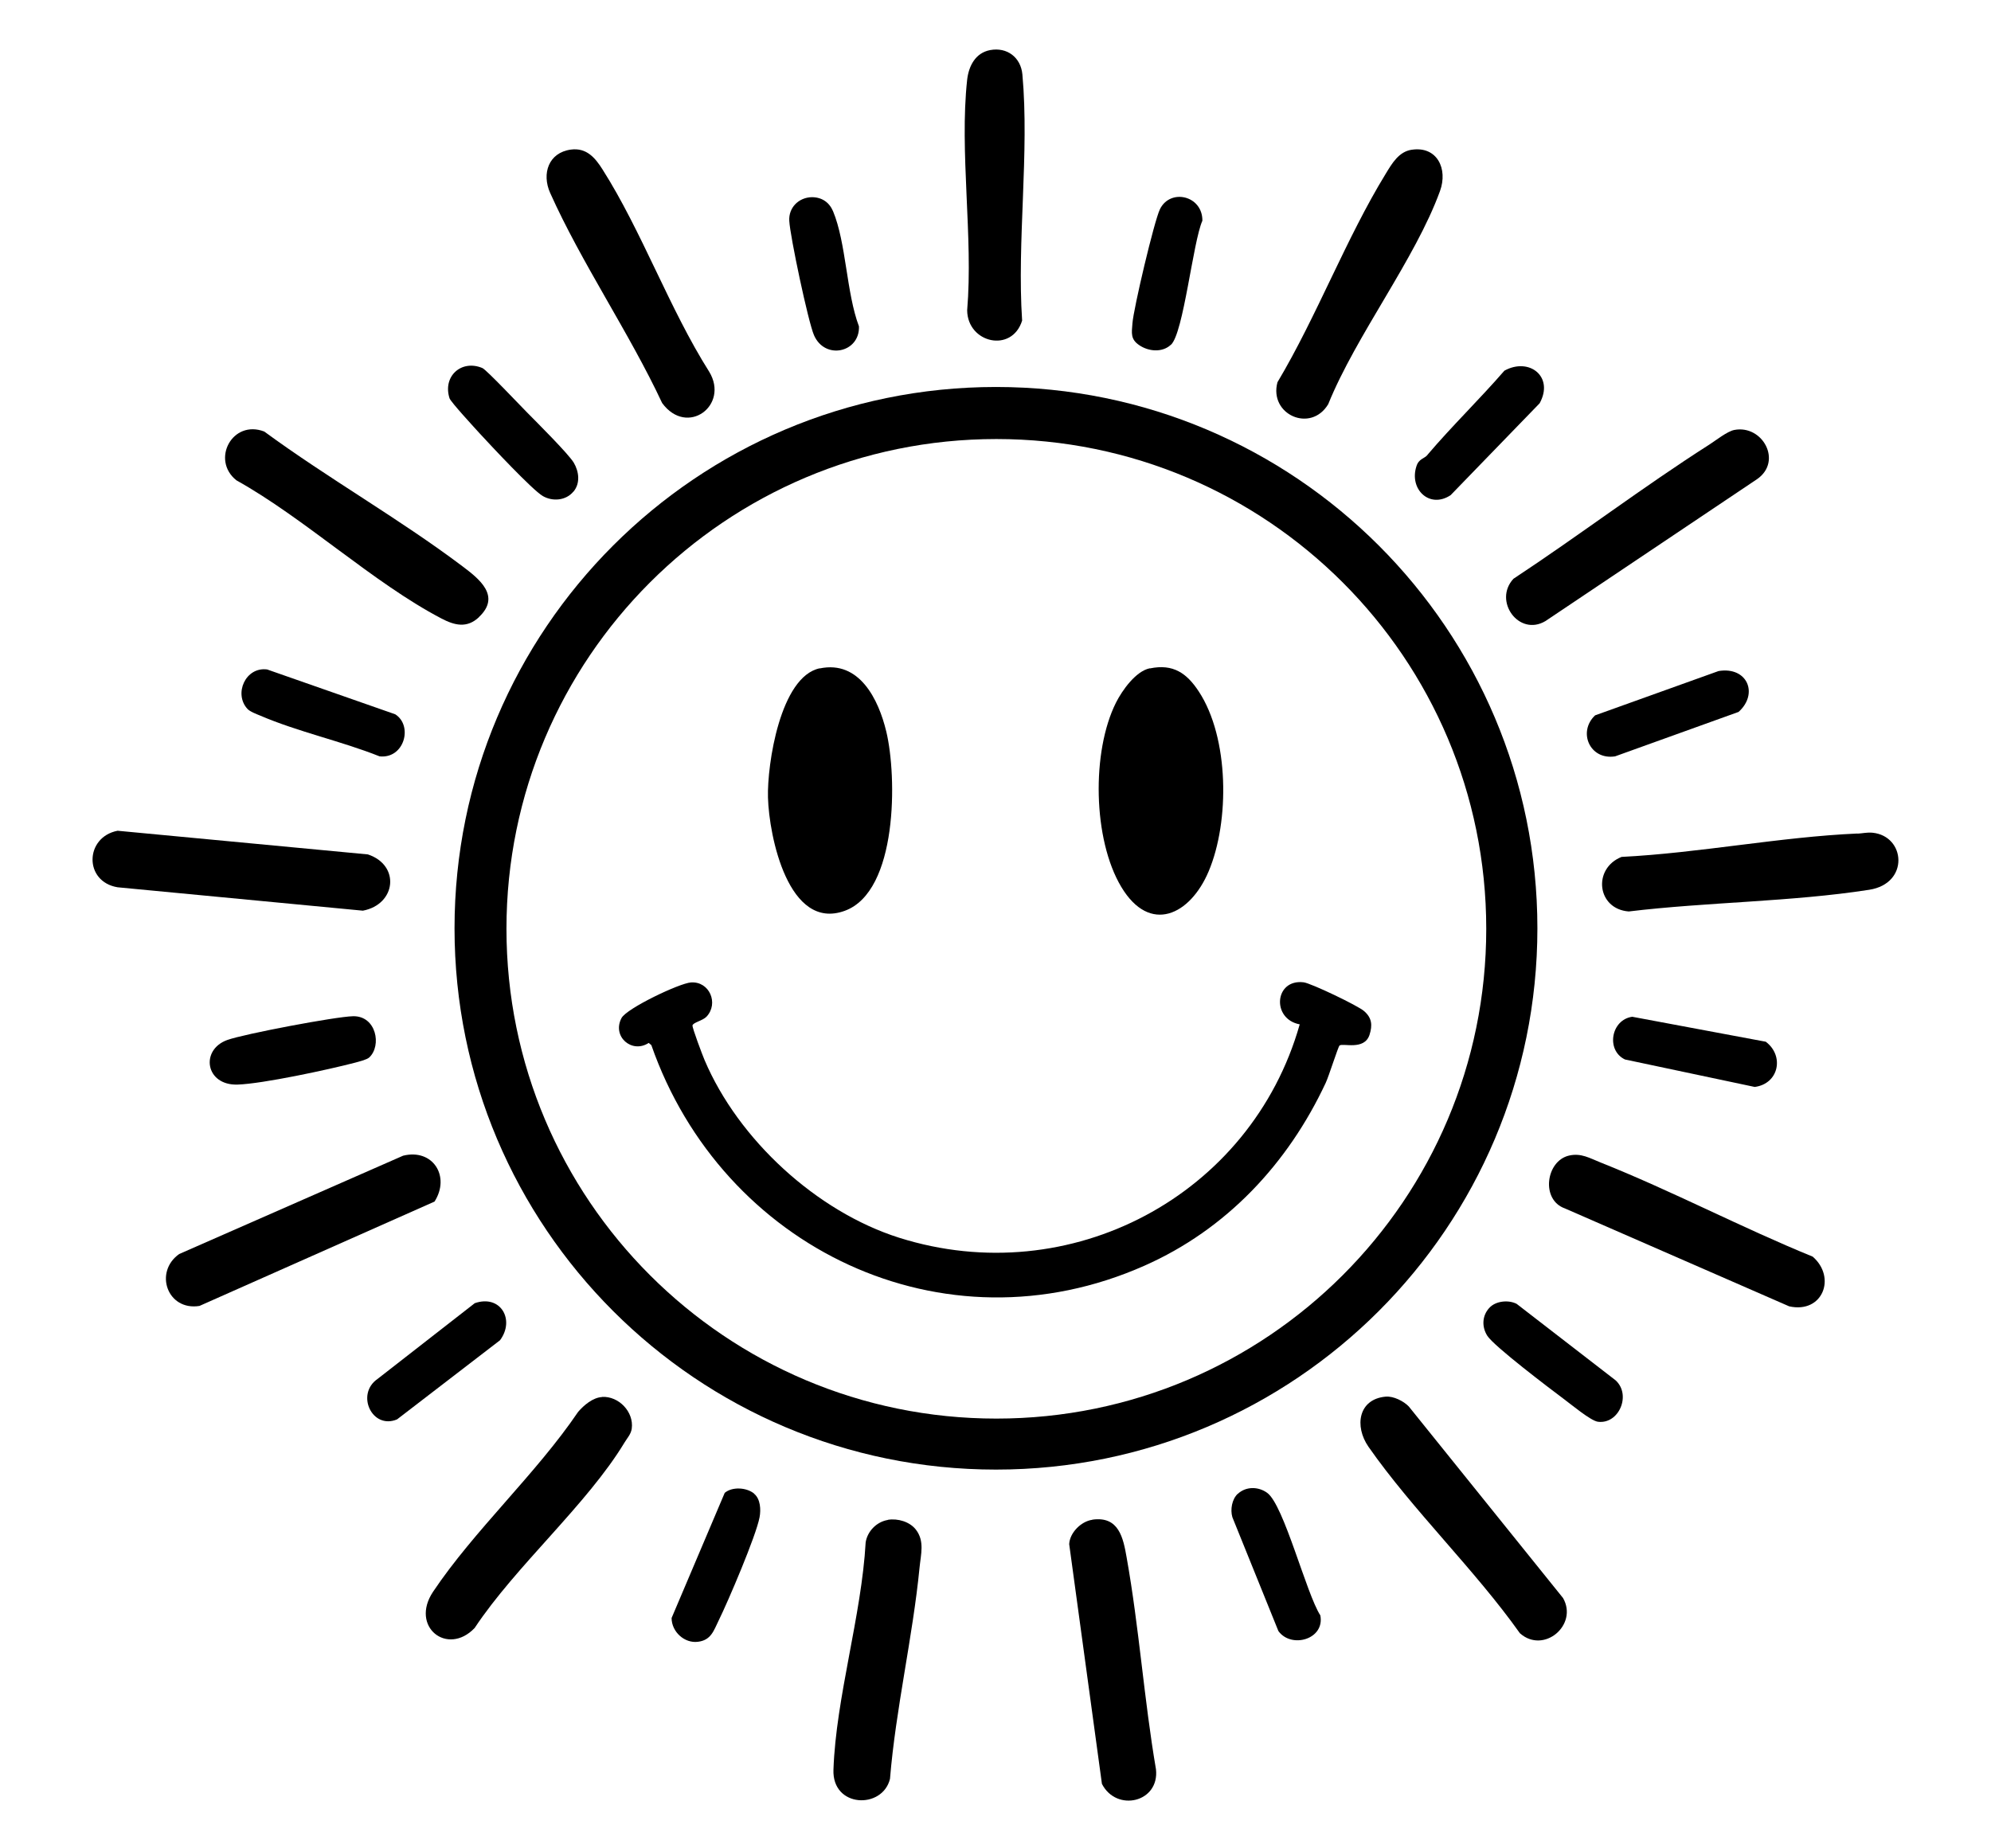
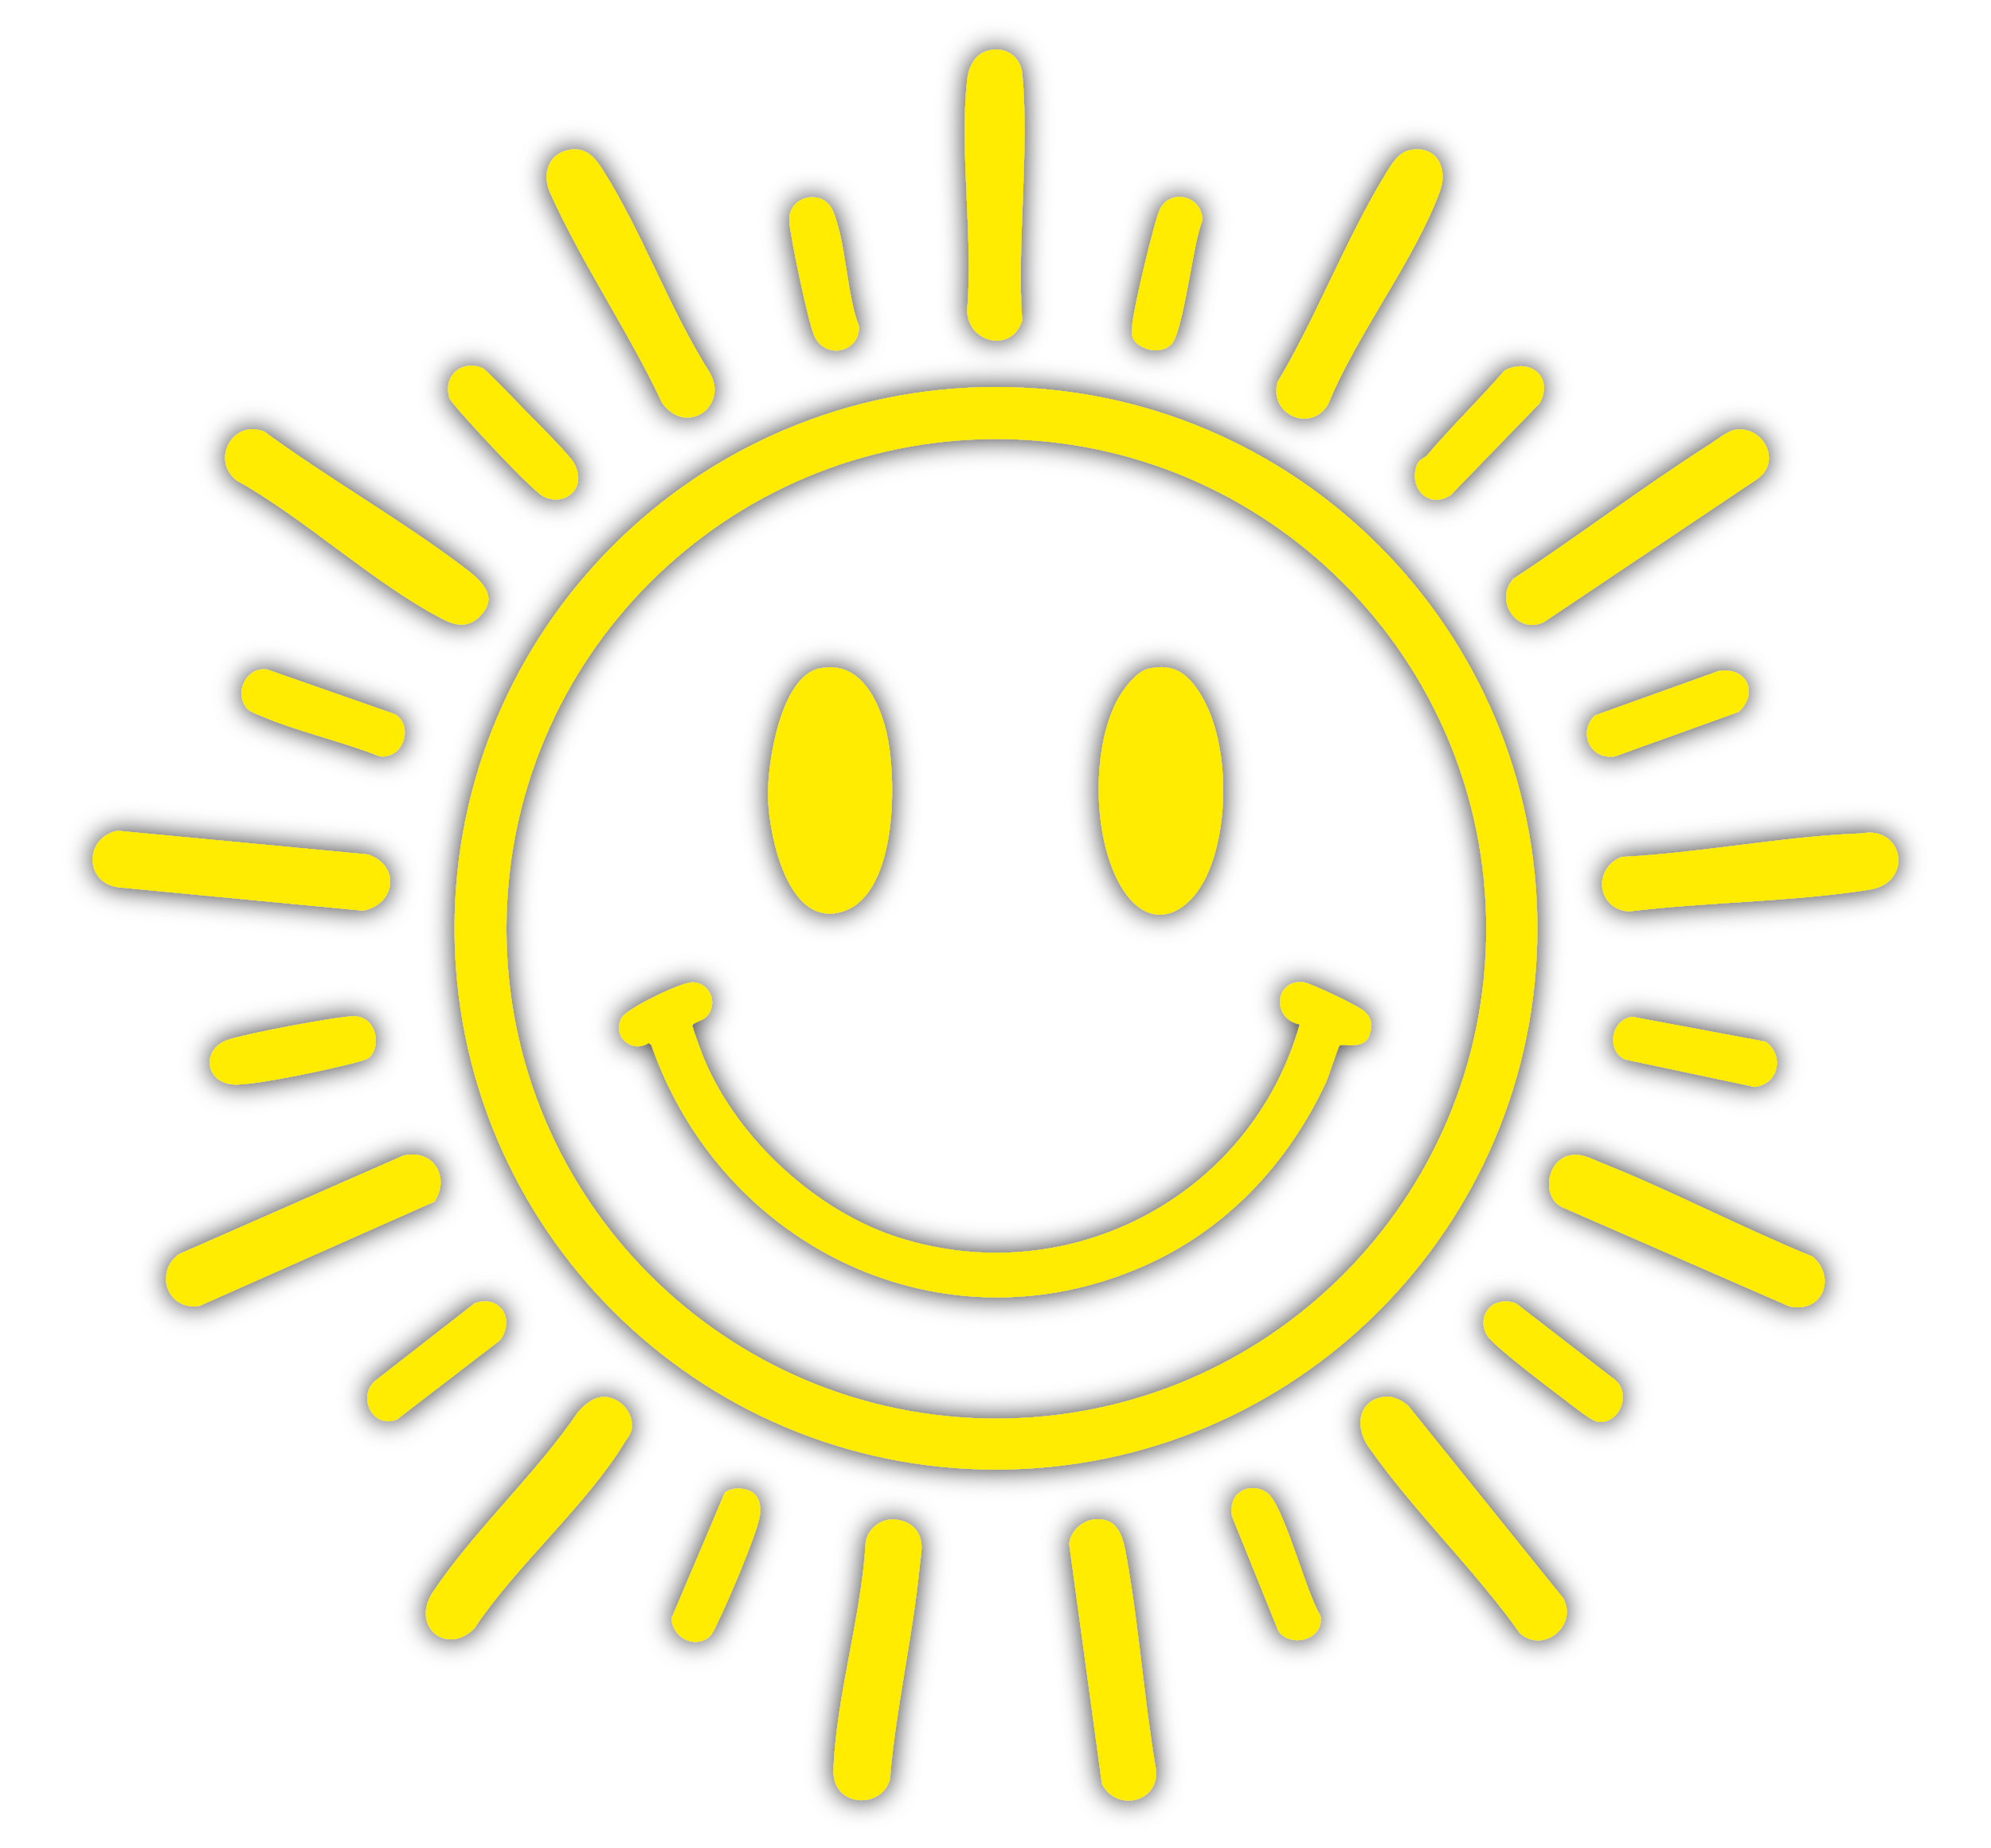
<svg xmlns="http://www.w3.org/2000/svg" id="Camada_2" version="1.1" viewBox="0 0 1514.3 1405.3">
  <defs>
    <style>
      .st0 {
        fill: none;
      }
+ 
+       .st1 {
+         filter: url(#drop-shadow-1);
+       }
+ 
+       .st2 {
+         fill: #ffec00;
+       }
    </style>
+     <filter id="drop-shadow-1" x="40" y="7.6" width="1434" height="1393" filterUnits="userSpaceOnUse">
+       <feOffset dx="0" dy="0" />
+       <feGaussianBlur result="blur" stdDeviation="10" />
+       <feFlood flood-color="#000" flood-opacity=".8" />
+       <feComposite in2="blur" operator="in" />
+       <feComposite in="SourceGraphic" />
+     </filter>
  </defs>
-   <g id="Camada_1-2">
+   <g id="Camada_1-2" class="st1">
    <g>
-       <path d="M1169.3,706.2c0,227.4-184.4,411.8-411.8,411.8s-411.8-184.4-411.8-411.8,184.4-411.8,411.8-411.8,411.8,184.4,411.8,411.8h0ZM1130.4,706.6c0-205.8-166.8-372.6-372.6-372.6s-372.6,166.8-372.6,372.6,166.8,372.6,372.6,372.6,372.6-166.8,372.6-372.6Z" />
-       <path d="M364.3,469.5c-9.2,8.7-18.7,6.2-28.6,1-51.8-27.1-103.9-76.1-155.9-105.1-19.5-15.5-3.1-46.5,21.2-37.1,48.5,35.6,102.8,66.4,150.6,102.4,12.6,9.5,29.8,22.7,12.6,38.8h.1Z" />
-       <path d="M1319,327.1c21.5-4.2,37,23.8,17.4,37.4l-161,108c-20.2,12-39.9-15.4-24.3-32.2,50.2-33.1,98.4-69.8,149-102.1,5-3.2,13.5-10,18.9-11.1h0Z" />
-       <path d="M1412.8,634.2c3.8-.2,7.2-1.1,11.4-.7,25.1,2.5,28.2,38.6-2.5,43.4-59,9.2-123.3,9.3-182.9,16.5-24.2-1.8-27.7-32.6-5.5-41.5,59.3-3,120.5-15.2,179.5-17.8h0Z" />
-       <path d="M89.5,632l190.3,18c24.8,8.2,21.5,38-3.8,42.8l-186.6-17.8c-25.7-4.3-25-38.1,0-43h0Z" />
-       <path d="M434.2,113.8c11.9-1.6,18.5,6.3,24,15,29.9,47,51,106.3,81.2,154,15.5,25.6-16.8,49.7-35.8,23.8-25-53.5-61.3-106.5-85.2-159.9-6.5-14.6-1.2-30.6,15.8-32.9h0Z" />
-       <path d="M1193.4,879.1c9.2-2.1,15.7,2,23.8,5.2,54.5,21.7,107.1,49.5,161.5,71.7,18.2,15.8,7.6,43.5-17.9,37.8l-170.6-74.5c-18.5-6.5-14.4-36.2,3.2-40.2Z" />
-       <path d="M1054,1062.5c5.8-.5,13.6,3.4,17.5,7.5l117.3,145.7c11.7,20.5-14.7,42.9-32.8,26.8-34.4-48.5-81.5-93.6-115.2-141.9-10.8-15.6-7.7-36.2,13.1-38.1h0Z" />
-       <path d="M330.5,914.1l-178.8,79.4c-24.4,3.9-34.8-25.8-15.4-39.5l170.3-74.8c22.6-5.6,36.1,15.7,23.9,34.9h0Z" />
-       <path d="M1073.9,113.9c19.1-2.8,27.5,14.5,21.3,31.5-18.9,51.9-63.7,109.5-85,162.1-13.3,22.1-45.2,7.9-38.6-16.7,29.9-50.1,52.2-109.5,82.4-158.7,4.7-7.7,9.9-16.8,19.8-18.2h0Z" />
-       <path d="M457.9,1062.7c12.7-.7,24.3,11.4,22.6,24.1-.6,4.3-3.4,7.1-5.5,10.6-28.6,47.3-82.7,93.9-114,141.1-20.7,21.7-49.4-1-31.6-27.6,31.2-46.6,78.4-89.7,110.3-136.8,4.4-5.1,11.2-10.9,18.2-11.3h0Z" />
-       <path d="M753.1,38.1c12.9-2.4,23.3,5.6,24.5,18.5,5.4,59.4-4.2,127-.2,187.3-7.8,24.9-41.5,17.1-41.8-7.8,4.7-55.7-6-120.9,0-175.5,1.2-10.4,6.3-20.4,17.5-22.5h0Z" />
-       <path d="M675.3,1156.2c7.5-1.2,16.7,1.4,21.4,7.6,6.6,8.7,3.7,18.5,2.7,28.6-5.2,53.2-18.1,107.3-22.5,160.9-5.7,23.3-44.1,22.1-43-7,1.9-54.8,21.4-117.3,24.5-173,1.4-8.5,8.4-15.6,16.9-17h0Z" />
-       <path d="M830.8,1156.1c20.2-2.9,23.5,13.9,26.1,28.8,9.5,53.2,13.2,107.8,22.3,161.1,2.8,25.2-30,32.8-41.1,11.1l-24.9-182.4c.4-8.6,9-17.3,17.5-18.5h.1Z" />
-       <path d="M1085.7,346c18.8-22.1,39.6-42.2,58.5-64,18.8-10.4,38,4.5,26.8,24.8l-67.7,69.9c-16,10.6-31.7-4.5-26-22,1.8-5.8,6-5.7,8.4-8.6h0Z" />
-       <path d="M436.1,374c-5.6,6.8-15.7,7.7-23.2,3.4-8-4.6-39.7-38.6-48-47.6-3.8-4.2-22-23.9-23-26.8-5.4-16.9,9.2-29.7,25-23,3.1,1.3,29,28.8,34,33.8,7.4,7.5,31.4,31.4,35.5,38.2,4,6.8,5.1,15.7-.3,22.1h0Z" />
-       <path d="M188.2,539.3c-10.6-11.5-1.4-32.2,15-30l97.4,34.1c13.7,8.7,6.9,34-11.9,32-29.1-11.6-62.2-18.7-90.8-31-2.9-1.2-7.8-3-9.8-5.2h.1Z" />
-       <path d="M1307.1,510.5c21.9-3.6,30.6,17.3,15.2,31.1l-93.9,33.8c-19.2,3-28.6-18.6-15.2-31.2l93.9-33.7Z" />
-       <path d="M280.8,804.5c-1.9,1.7-8.1,3.2-11,4-19.9,5.2-70,16-89.1,16.6-24.5.8-28.6-26.4-7.9-33.9,12.7-4.6,82.4-17.8,95.7-18.1,17.7-.4,22,22.4,12.3,31.4h0Z" />
-       <path d="M1241.4,773.5l101.6,19c14.3,10.8,9.9,32-8.4,34.4l-98.7-20.9c-14.6-7-10.6-30.3,5.6-32.5h0Z" />
-       <path d="M1132.8,994.9c4.8-5.2,14.4-6.2,20.7-3l75.3,58.2c12.1,11.1,2.5,33.6-13.5,31.5-5.6-.8-20.7-13.5-26.3-17.6-10.4-7.8-52.7-39.8-57.8-47.8-4.3-6.8-4-15.2,1.5-21.2h.1Z" />
-       <path d="M380.3,1019.6l-78.3,60.2c-19,8-31.7-19.2-14.8-30.8l73.9-57.6c19.6-6.8,30.8,12.6,19.2,28.2h0Z" />
-       <path d="M941.5,1136.4c6.2-5.7,15.6-5.6,22.3-.7,12.7,9.2,29.7,76.6,40.4,93.2,3.6,18.3-22.2,25.5-31.9,11.9l-35-86.6c-1.7-5.8-.3-13.7,4.1-17.8h.1Z" />
-       <path d="M573.6,1136.4c4.8,4,5.2,12.1,4.1,17.9-2.6,14-23.9,63.9-31.1,78.5-3.8,7.8-5.8,15-15.8,16.2-10.2,1.3-20-7.6-20-18.1l40.4-95.2c5.8-4.9,16.8-4.1,22.4.6h0Z" />
-       <path d="M617.4,150c7.7,0,13.3,3.9,16.2,10.7,10,24,10.1,62.1,19.7,87.6.7,20-25.9,25.8-34.2,6.7-4.4-10.1-18.2-75.3-18.8-87-.6-10,7.1-17.8,17.2-18h-.1Z" />
-       <path d="M890.5,262.3c-6.5,6.1-17,5.1-24,.3-6.7-4.5-5.8-9.1-5.2-16.6.8-11.1,16.5-77.7,20.9-86.8,7.8-16.1,32.5-10.5,32.3,8.7-7.2,16.2-14.3,85.4-23.9,94.4h0Z" />
-       <path d="M988.6,779.3c-21.7-4-19.3-34.7,2.9-32,5.7.7,41.4,17.8,46,21.9,5.9,5.1,6.5,10.7,4.1,18.1-4,12.1-20.4,6-22.8,8.1-1.1,1-8.2,23.6-10.5,28.4-28.7,61.4-75.5,111.5-137.9,139.1-153.1,67.9-321.2-13.6-375-167.8l-2-1.7c-12.8,8.4-28.1-4.9-20.7-18.9,3.9-7.4,44-26.5,52.8-27.1,14.1-1,21.3,15.9,11.9,26-2.9,3.1-10.2,4.4-10.7,6.7-.3,1.7,7.6,22.7,9.2,26.4,25.7,60.5,85.2,115.2,147.9,135.1,130.1,41.1,267.7-31.9,304.7-162.2h0Z" />
-       <path d="M623.5,508.5c30.1-6.3,44.7,23.5,50.6,48.1,8.2,34.2,8.8,121.6-31.6,136.3-42.8,15.6-57.6-56.7-58.4-86.2-.7-25,9.3-92,39.4-98.3h0Z" />
-       <path d="M874.6,508.5c17.7-3.7,28.1,3.7,37.2,17.6,23.1,35.2,23.5,98.8,7.5,136.7-14,33.3-44.7,48.3-66.5,11.9-21.6-36.1-22.7-102.9-4-140.2,4.7-9.3,15-23.9,25.7-26.1h0Z" />
+       <path class="st2" d="M1169.3,706.2c0,227.4-184.4,411.8-411.8,411.8s-411.8-184.4-411.8-411.8,184.4-411.8,411.8-411.8,411.8,184.4,411.8,411.8h0ZM1130.4,706.6c0-205.8-166.8-372.6-372.6-372.6s-372.6,166.8-372.6,372.6,166.8,372.6,372.6,372.6,372.6-166.8,372.6-372.6Z" />
+       <path class="st2" d="M364.3,469.5c-9.2,8.7-18.7,6.2-28.6,1-51.8-27.1-103.9-76.1-155.9-105.1-19.5-15.5-3.1-46.5,21.2-37.1,48.5,35.6,102.8,66.4,150.6,102.4,12.6,9.5,29.8,22.7,12.6,38.8h.1Z" />
+       <path class="st2" d="M1319,327.1c21.5-4.2,37,23.8,17.4,37.4l-161,108c-20.2,12-39.9-15.4-24.3-32.2,50.2-33.1,98.4-69.8,149-102.1,5-3.2,13.5-10,18.9-11.1h0Z" />
+       <path class="st2" d="M1412.8,634.2c3.8-.2,7.2-1.1,11.4-.7,25.1,2.5,28.2,38.6-2.5,43.4-59,9.2-123.3,9.3-182.9,16.5-24.2-1.8-27.7-32.6-5.5-41.5,59.3-3,120.5-15.2,179.5-17.8h0Z" />
+       <path class="st2" d="M89.5,632l190.3,18c24.8,8.2,21.5,38-3.8,42.8l-186.6-17.8c-25.7-4.3-25-38.1,0-43h0Z" />
+       <path class="st2" d="M434.2,113.8c11.9-1.6,18.5,6.3,24,15,29.9,47,51,106.3,81.2,154,15.5,25.6-16.8,49.7-35.8,23.8-25-53.5-61.3-106.5-85.2-159.9-6.5-14.6-1.2-30.6,15.8-32.9h0Z" />
+       <path class="st2" d="M1193.4,879.1c9.2-2.1,15.7,2,23.8,5.2,54.5,21.7,107.1,49.5,161.5,71.7,18.2,15.8,7.6,43.5-17.9,37.8l-170.6-74.5c-18.5-6.5-14.4-36.2,3.2-40.2Z" />
+       <path class="st2" d="M1054,1062.5c5.8-.5,13.6,3.4,17.5,7.5l117.3,145.7c11.7,20.5-14.7,42.9-32.8,26.8-34.4-48.5-81.5-93.6-115.2-141.9-10.8-15.6-7.7-36.2,13.1-38.1h0Z" />
+       <path class="st2" d="M330.5,914.1l-178.8,79.4c-24.4,3.9-34.8-25.8-15.4-39.5l170.3-74.8c22.6-5.6,36.1,15.7,23.9,34.9h0Z" />
+       <path class="st2" d="M1073.9,113.9c19.1-2.8,27.5,14.5,21.3,31.5-18.9,51.9-63.7,109.5-85,162.1-13.3,22.1-45.2,7.9-38.6-16.7,29.9-50.1,52.2-109.5,82.4-158.7,4.7-7.7,9.9-16.8,19.8-18.2h0Z" />
+       <path class="st2" d="M457.9,1062.7c12.7-.7,24.3,11.4,22.6,24.1-.6,4.3-3.4,7.1-5.5,10.6-28.6,47.3-82.7,93.9-114,141.1-20.7,21.7-49.4-1-31.6-27.6,31.2-46.6,78.4-89.7,110.3-136.8,4.4-5.1,11.2-10.9,18.2-11.3h0Z" />
+       <path class="st2" d="M753.1,38.1c12.9-2.4,23.3,5.6,24.5,18.5,5.4,59.4-4.2,127-.2,187.3-7.8,24.9-41.5,17.1-41.8-7.8,4.7-55.7-6-120.9,0-175.5,1.2-10.4,6.3-20.4,17.5-22.5h0Z" />
+       <path class="st2" d="M675.3,1156.2c7.5-1.2,16.7,1.4,21.4,7.6,6.6,8.7,3.7,18.5,2.7,28.6-5.2,53.2-18.1,107.3-22.5,160.9-5.7,23.3-44.1,22.1-43-7,1.9-54.8,21.4-117.3,24.5-173,1.4-8.5,8.4-15.6,16.9-17h0Z" />
+       <path class="st2" d="M830.8,1156.1c20.2-2.9,23.5,13.9,26.1,28.8,9.5,53.2,13.2,107.8,22.3,161.1,2.8,25.2-30,32.8-41.1,11.1l-24.9-182.4c.4-8.6,9-17.3,17.5-18.5h.1Z" />
+       <path class="st2" d="M1085.7,346c18.8-22.1,39.6-42.2,58.5-64,18.8-10.4,38,4.5,26.8,24.8l-67.7,69.9c-16,10.6-31.7-4.5-26-22,1.8-5.8,6-5.7,8.4-8.6h0Z" />
+       <path class="st2" d="M436.1,374c-5.6,6.8-15.7,7.7-23.2,3.4-8-4.6-39.7-38.6-48-47.6-3.8-4.2-22-23.9-23-26.8-5.4-16.9,9.2-29.7,25-23,3.1,1.3,29,28.8,34,33.8,7.4,7.5,31.4,31.4,35.5,38.2,4,6.8,5.1,15.7-.3,22.1h0Z" />
+       <path class="st2" d="M188.2,539.3c-10.6-11.5-1.4-32.2,15-30l97.4,34.1c13.7,8.7,6.9,34-11.9,32-29.1-11.6-62.2-18.7-90.8-31-2.9-1.2-7.8-3-9.8-5.2h.1Z" />
+       <path class="st2" d="M1307.1,510.5c21.9-3.6,30.6,17.3,15.2,31.1l-93.9,33.8c-19.2,3-28.6-18.6-15.2-31.2l93.9-33.7Z" />
+       <path class="st2" d="M280.8,804.5c-1.9,1.7-8.1,3.2-11,4-19.9,5.2-70,16-89.1,16.6-24.5.8-28.6-26.4-7.9-33.9,12.7-4.6,82.4-17.8,95.7-18.1,17.7-.4,22,22.4,12.3,31.4h0Z" />
+       <path class="st2" d="M1241.4,773.5l101.6,19c14.3,10.8,9.9,32-8.4,34.4l-98.7-20.9c-14.6-7-10.6-30.3,5.6-32.5h0Z" />
+       <path class="st2" d="M1132.8,994.9c4.8-5.2,14.4-6.2,20.7-3l75.3,58.2c12.1,11.1,2.5,33.6-13.5,31.5-5.6-.8-20.7-13.5-26.3-17.6-10.4-7.8-52.7-39.8-57.8-47.8-4.3-6.8-4-15.2,1.5-21.2h.1Z" />
+       <path class="st2" d="M380.3,1019.6l-78.3,60.2c-19,8-31.7-19.2-14.8-30.8l73.9-57.6c19.6-6.8,30.8,12.6,19.2,28.2h0Z" />
+       <path class="st2" d="M941.5,1136.4c6.2-5.7,15.6-5.6,22.3-.7,12.7,9.2,29.7,76.6,40.4,93.2,3.6,18.3-22.2,25.5-31.9,11.9l-35-86.6c-1.7-5.8-.3-13.7,4.1-17.8h.1Z" />
+       <path class="st2" d="M573.6,1136.4c4.8,4,5.2,12.1,4.1,17.9-2.6,14-23.9,63.9-31.1,78.5-3.8,7.8-5.8,15-15.8,16.2-10.2,1.3-20-7.6-20-18.1l40.4-95.2c5.8-4.9,16.8-4.1,22.4.6h0Z" />
+       <path class="st2" d="M617.4,150c7.7,0,13.3,3.9,16.2,10.7,10,24,10.1,62.1,19.7,87.6.7,20-25.9,25.8-34.2,6.7-4.4-10.1-18.2-75.3-18.8-87-.6-10,7.1-17.8,17.2-18h-.1Z" />
+       <path class="st2" d="M890.5,262.3c-6.5,6.1-17,5.1-24,.3-6.7-4.5-5.8-9.1-5.2-16.6.8-11.1,16.5-77.7,20.9-86.8,7.8-16.1,32.5-10.5,32.3,8.7-7.2,16.2-14.3,85.4-23.9,94.4h0Z" />
+       <path class="st2" d="M988.6,779.3c-21.7-4-19.3-34.7,2.9-32,5.7.7,41.4,17.8,46,21.9,5.9,5.1,6.5,10.7,4.1,18.1-4,12.1-20.4,6-22.8,8.1-1.1,1-8.2,23.6-10.5,28.4-28.7,61.4-75.5,111.5-137.9,139.1-153.1,67.9-321.2-13.6-375-167.8l-2-1.7c-12.8,8.4-28.1-4.9-20.7-18.9,3.9-7.4,44-26.5,52.8-27.1,14.1-1,21.3,15.9,11.9,26-2.9,3.1-10.2,4.4-10.7,6.7-.3,1.7,7.6,22.7,9.2,26.4,25.7,60.5,85.2,115.2,147.9,135.1,130.1,41.1,267.7-31.9,304.7-162.2h0Z" />
+       <path class="st2" d="M623.5,508.5c30.1-6.3,44.7,23.5,50.6,48.1,8.2,34.2,8.8,121.6-31.6,136.3-42.8,15.6-57.6-56.7-58.4-86.2-.7-25,9.3-92,39.4-98.3h0Z" />
+       <path class="st2" d="M874.6,508.5c17.7-3.7,28.1,3.7,37.2,17.6,23.1,35.2,23.5,98.8,7.5,136.7-14,33.3-44.7,48.3-66.5,11.9-21.6-36.1-22.7-102.9-4-140.2,4.7-9.3,15-23.9,25.7-26.1h0Z" />
    </g>
  </g>
  <rect class="st0" x="-126.3" y="-179.7" width="1766.9" height="1766.9" />
</svg>
